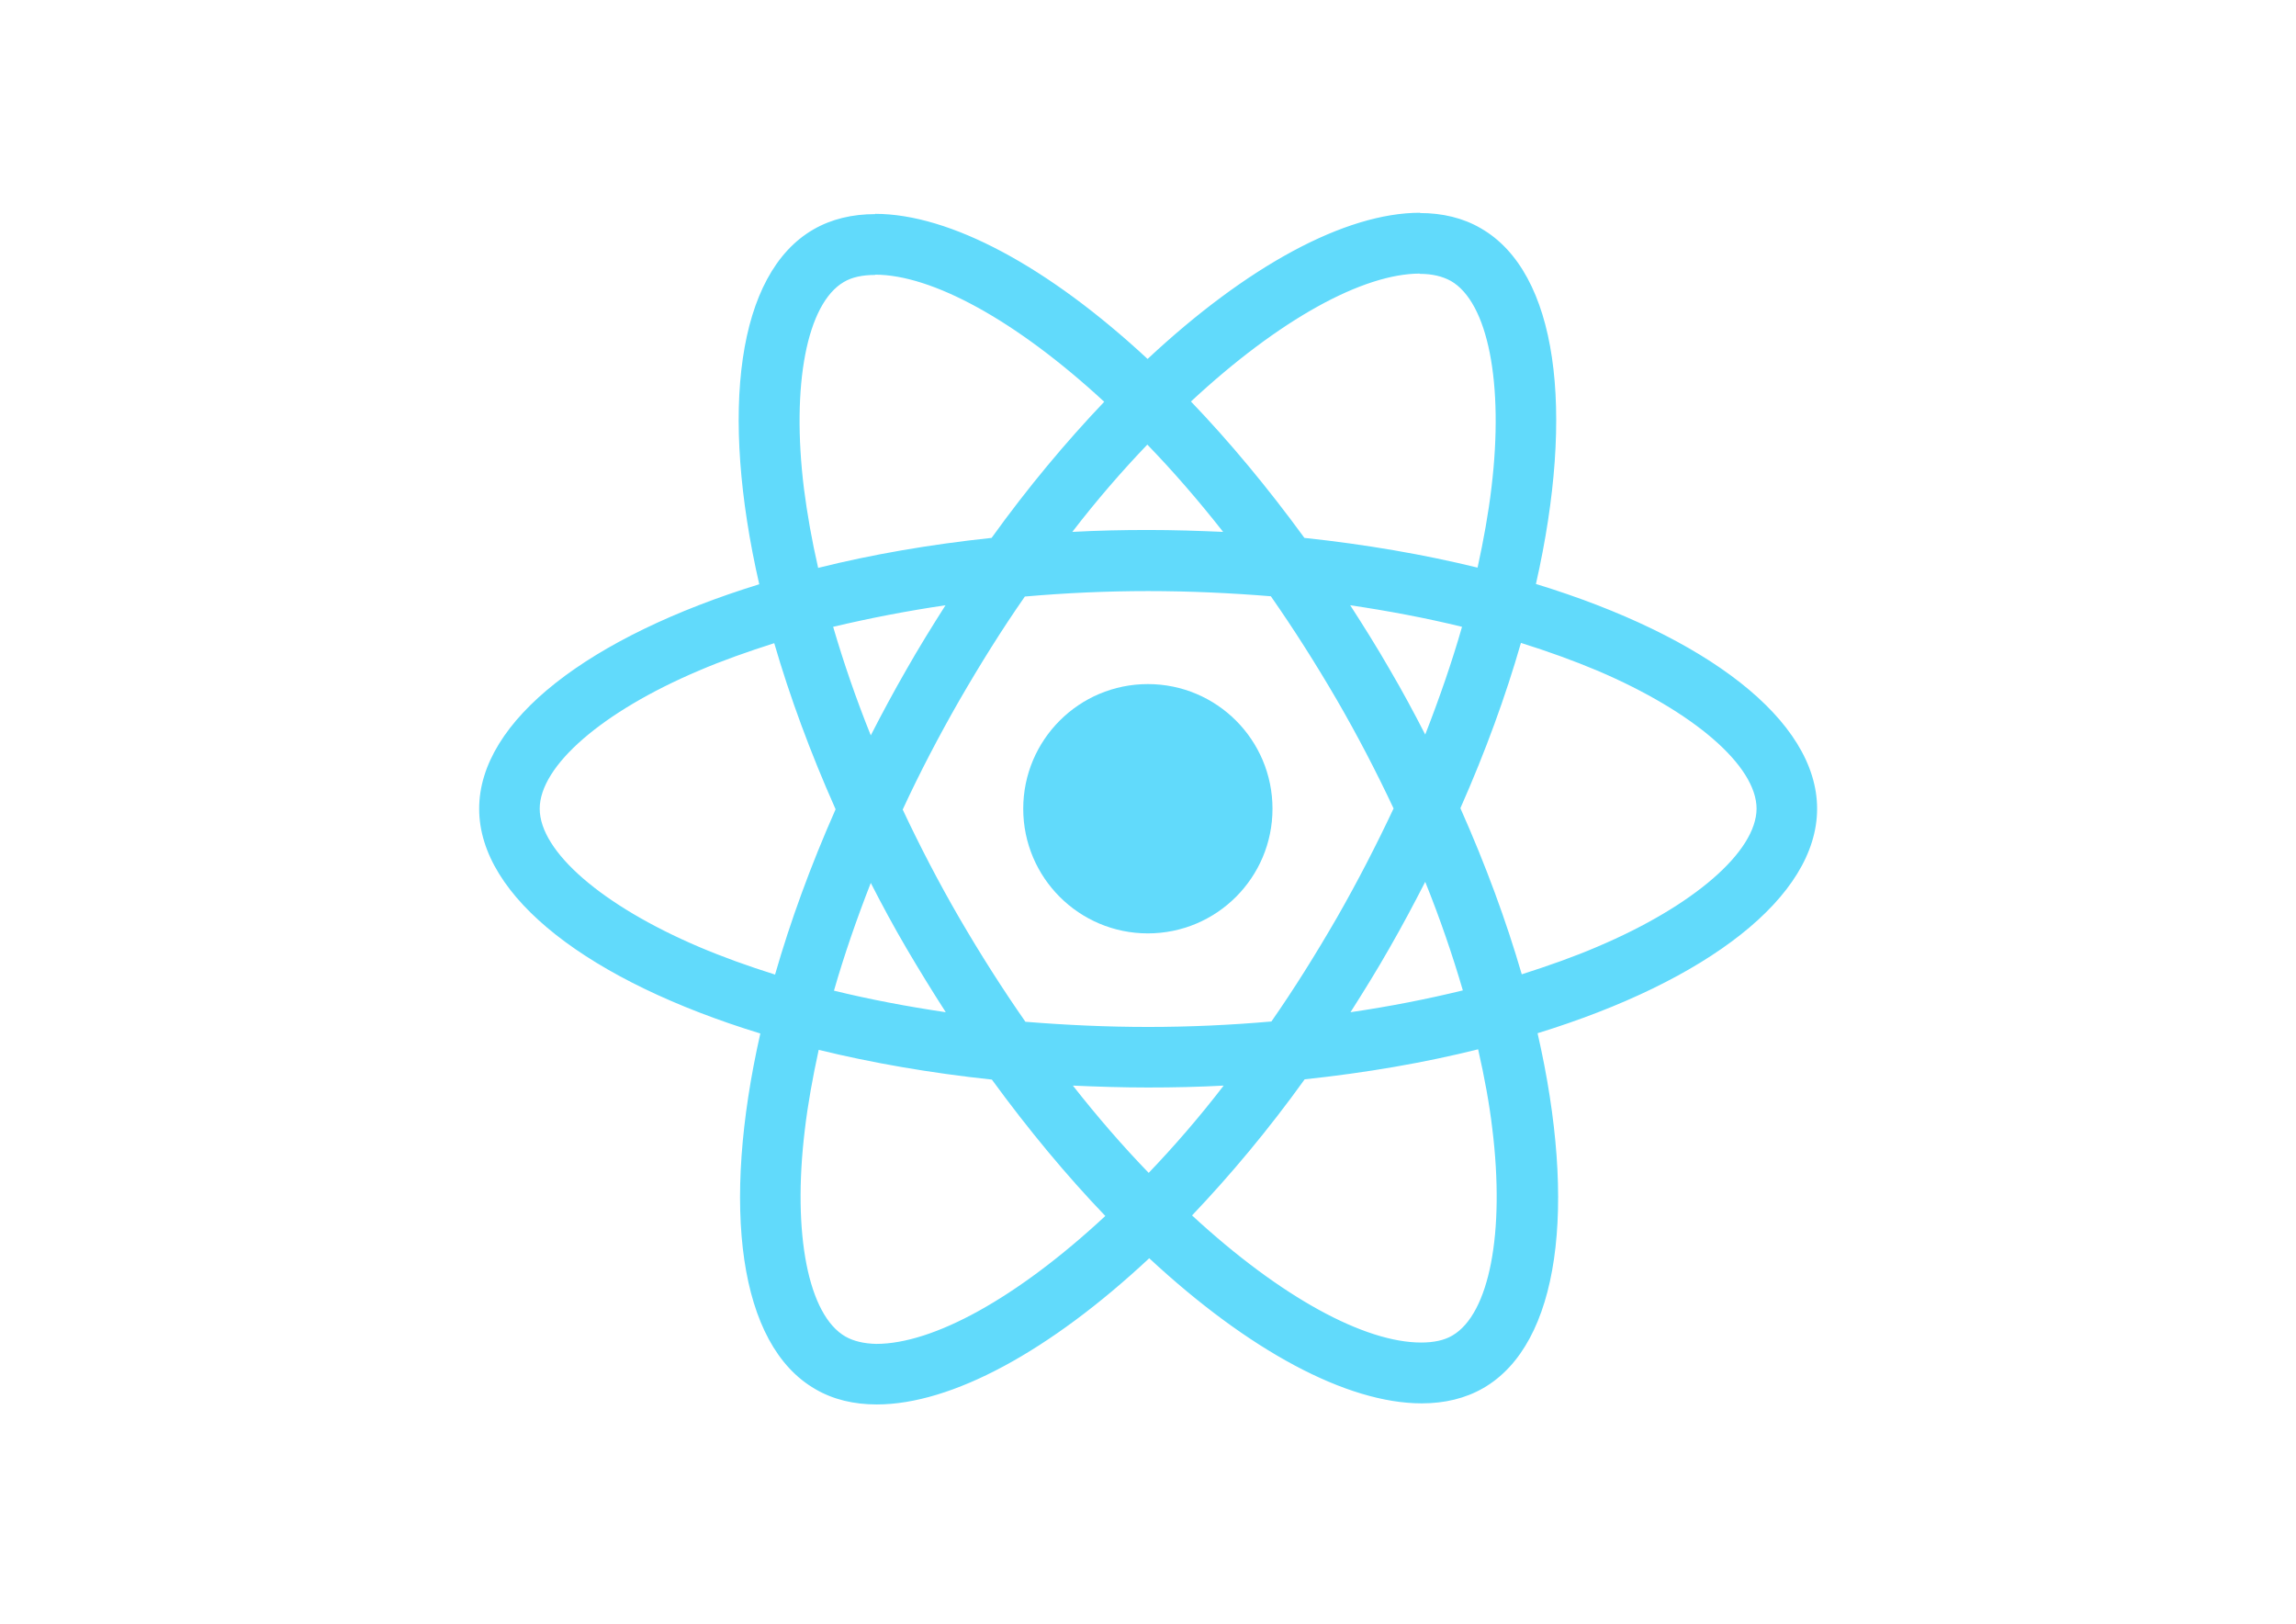
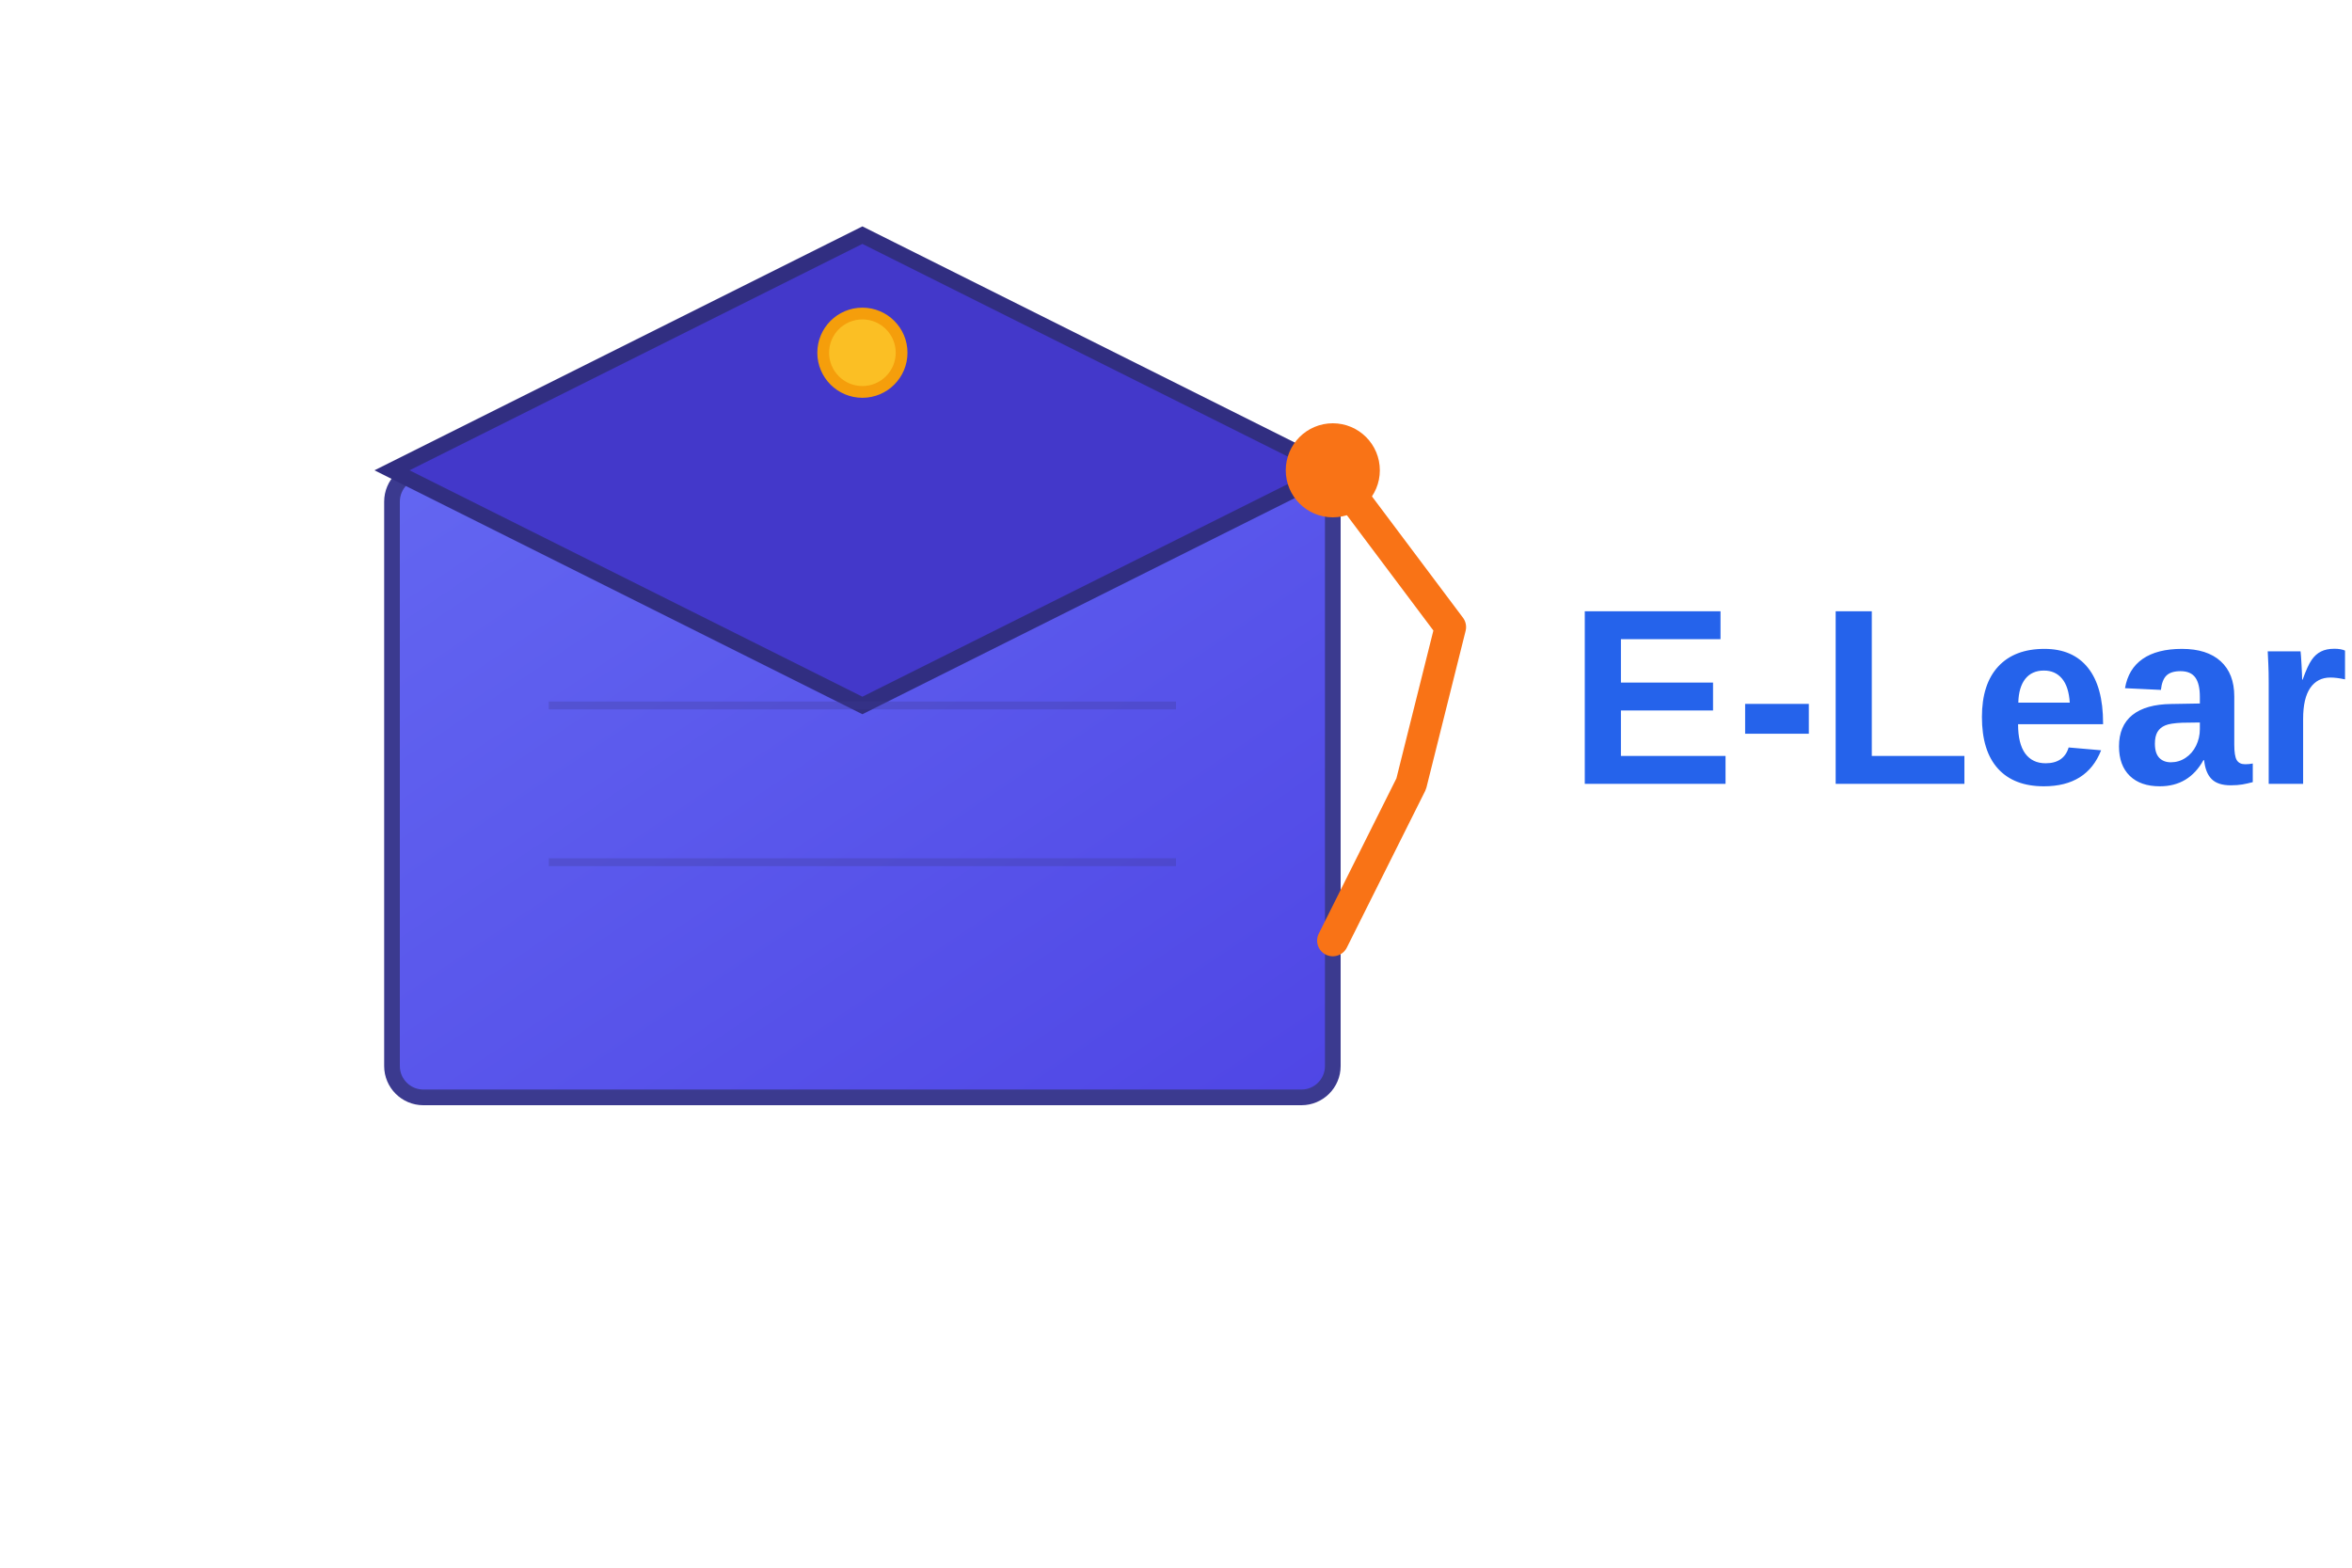
- <svg xmlns="http://www.w3.org/2000/svg" viewBox="0 0 841.9 595.3">
-   <g fill="#61DAFB">
-     <path d="M666.3 296.5c0-32.5-40.7-63.3-103.1-82.4 14.4-63.6 8-114.2-20.2-130.4-6.5-3.8-14.1-5.6-22.4-5.6v22.3c4.6 0 8.3.9 11.4 2.6 13.6 7.8 19.5 37.5 14.9 75.7-1.1 9.4-2.9 19.3-5.1 29.4-19.6-4.8-41-8.5-63.5-10.9-13.5-18.5-27.5-35.3-41.6-50 32.6-30.3 63.2-46.9 84-46.9V78c-27.5 0-63.5 19.6-99.9 53.6-36.4-33.8-72.4-53.2-99.9-53.2v22.3c20.7 0 51.4 16.5 84 46.6-14 14.7-28 31.4-41.3 49.9-22.6 2.4-44 6.1-63.6 11-2.3-10-4-19.7-5.2-29-4.7-38.2 1.1-67.9 14.6-75.8 3-1.8 6.9-2.6 11.5-2.6V78.5c-8.4 0-16 1.8-22.6 5.6-28.1 16.2-34.4 66.7-19.9 130.1-62.2 19.2-102.7 49.9-102.7 82.3 0 32.5 40.7 63.3 103.1 82.4-14.4 63.6-8 114.2 20.2 130.4 6.5 3.8 14.1 5.6 22.5 5.6 27.5 0 63.5-19.6 99.9-53.6 36.4 33.8 72.4 53.2 99.9 53.2 8.4 0 16-1.8 22.6-5.6 28.1-16.2 34.4-66.7 19.9-130.1 62-19.1 102.5-49.9 102.5-82.3zm-130.2-66.7c-3.7 12.9-8.3 26.2-13.5 39.5-4.1-8-8.4-16-13.1-24-4.6-8-9.5-15.8-14.4-23.4 14.2 2.1 27.9 4.7 41 7.9zm-45.8 106.5c-7.8 13.5-15.8 26.3-24.1 38.2-14.9 1.3-30 2-45.2 2-15.1 0-30.2-.7-45-1.9-8.3-11.9-16.4-24.6-24.2-38-7.6-13.1-14.5-26.4-20.8-39.8 6.2-13.4 13.2-26.8 20.7-39.9 7.8-13.5 15.8-26.3 24.1-38.2 14.9-1.3 30-2 45.2-2 15.1 0 30.2.7 45 1.9 8.3 11.9 16.4 24.6 24.2 38 7.6 13.1 14.5 26.4 20.8 39.8-6.3 13.4-13.2 26.8-20.7 39.9zm32.3-13c5.4 13.4 10 26.8 13.8 39.8-13.1 3.2-26.9 5.9-41.2 8 4.9-7.7 9.8-15.6 14.4-23.7 4.6-8 8.9-16.1 13-24.1zM421.2 430c-9.3-9.6-18.6-20.3-27.8-32 9 .4 18.2.7 27.5.7 9.4 0 18.7-.2 27.8-.7-9 11.7-18.3 22.4-27.5 32zm-74.4-58.9c-14.2-2.1-27.9-4.7-41-7.9 3.7-12.9 8.3-26.2 13.5-39.5 4.1 8 8.4 16 13.1 24 4.7 8 9.5 15.8 14.4 23.4zM420.7 163c9.3 9.6 18.6 20.3 27.8 32-9-.4-18.2-.7-27.5-.7-9.4 0-18.7.2-27.8.7 9-11.7 18.3-22.4 27.5-32zm-74 58.9c-4.9 7.7-9.8 15.6-14.4 23.7-4.6 8-8.9 16-13 24-5.4-13.4-10-26.8-13.8-39.8 13.1-3.1 26.9-5.8 41.2-7.9zm-90.5 125.2c-35.4-15.1-58.3-34.9-58.3-50.6 0-15.7 22.9-35.6 58.3-50.6 8.6-3.7 18-7 27.7-10.1 5.7 19.6 13.2 40 22.5 60.9-9.2 20.8-16.6 41.1-22.2 60.6-9.9-3.1-19.3-6.5-28-10.2zM310 490c-13.6-7.8-19.5-37.5-14.9-75.7 1.1-9.4 2.9-19.3 5.1-29.4 19.6 4.8 41 8.5 63.5 10.9 13.5 18.5 27.5 35.3 41.6 50-32.6 30.3-63.2 46.9-84 46.9-4.5-.1-8.3-1-11.3-2.7zm237.2-76.2c4.7 38.2-1.1 67.9-14.6 75.8-3 1.8-6.9 2.6-11.5 2.6-20.7 0-51.4-16.5-84-46.6 14-14.7 28-31.4 41.3-49.9 22.6-2.4 44-6.1 63.6-11 2.3 10.1 4.1 19.8 5.2 29.1zm38.5-66.7c-8.6 3.7-18 7-27.7 10.1-5.7-19.6-13.2-40-22.5-60.9 9.2-20.8 16.6-41.1 22.2-60.6 9.9 3.1 19.3 6.5 28.1 10.2 35.4 15.1 58.3 34.9 58.3 50.6-.1 15.7-23 35.6-58.4 50.6zM320.8 78.4z" />
-     <circle cx="420.9" cy="296.5" r="45.7" />
-     <path d="M520.5 78.1z" />
+ <svg xmlns="http://www.w3.org/2000/svg" viewBox="0 0 300 200" width="300" height="200">
+   <defs>
+     <linearGradient id="capGradient" x1="0%" y1="0%" x2="100%" y2="100%">
+       <stop offset="0%" style="stop-color:#6366f1;stop-opacity:1" />
+       <stop offset="100%" style="stop-color:#4f46e5;stop-opacity:1" />
+     </linearGradient>
+   </defs>
+   <g transform="translate(50, 20)">
+     <rect x="0" y="40" width="120" height="80" rx="4" fill="url(#capGradient)" stroke="#3b3a8f" stroke-width="2" />
+     <path d="M 0 40 L 60 10 L 120 40 L 60 70 Z" fill="#4338ca" stroke="#312e81" stroke-width="2" />
+     <circle cx="120" cy="40" r="6" fill="#f97316" />
+     <path d="M 120 40 L 135 60 L 130 80 L 120 100" stroke="#f97316" stroke-width="4" fill="none" stroke-linecap="round" stroke-linejoin="round" />
+     <circle cx="60" cy="25" r="5" fill="#fbbf24" stroke="#f59e0b" stroke-width="1.5" />
+     <line x1="20" y1="70" x2="100" y2="70" stroke="#3b3a8f" stroke-width="1" opacity="0.3" />
+     <line x1="20" y1="90" x2="100" y2="90" stroke="#3b3a8f" stroke-width="1" opacity="0.3" />
  </g>
+   <text x="200" y="100" font-family="Arial, sans-serif" font-size="32" font-weight="bold" fill="#2563eb">E-Learning</text>
</svg>
